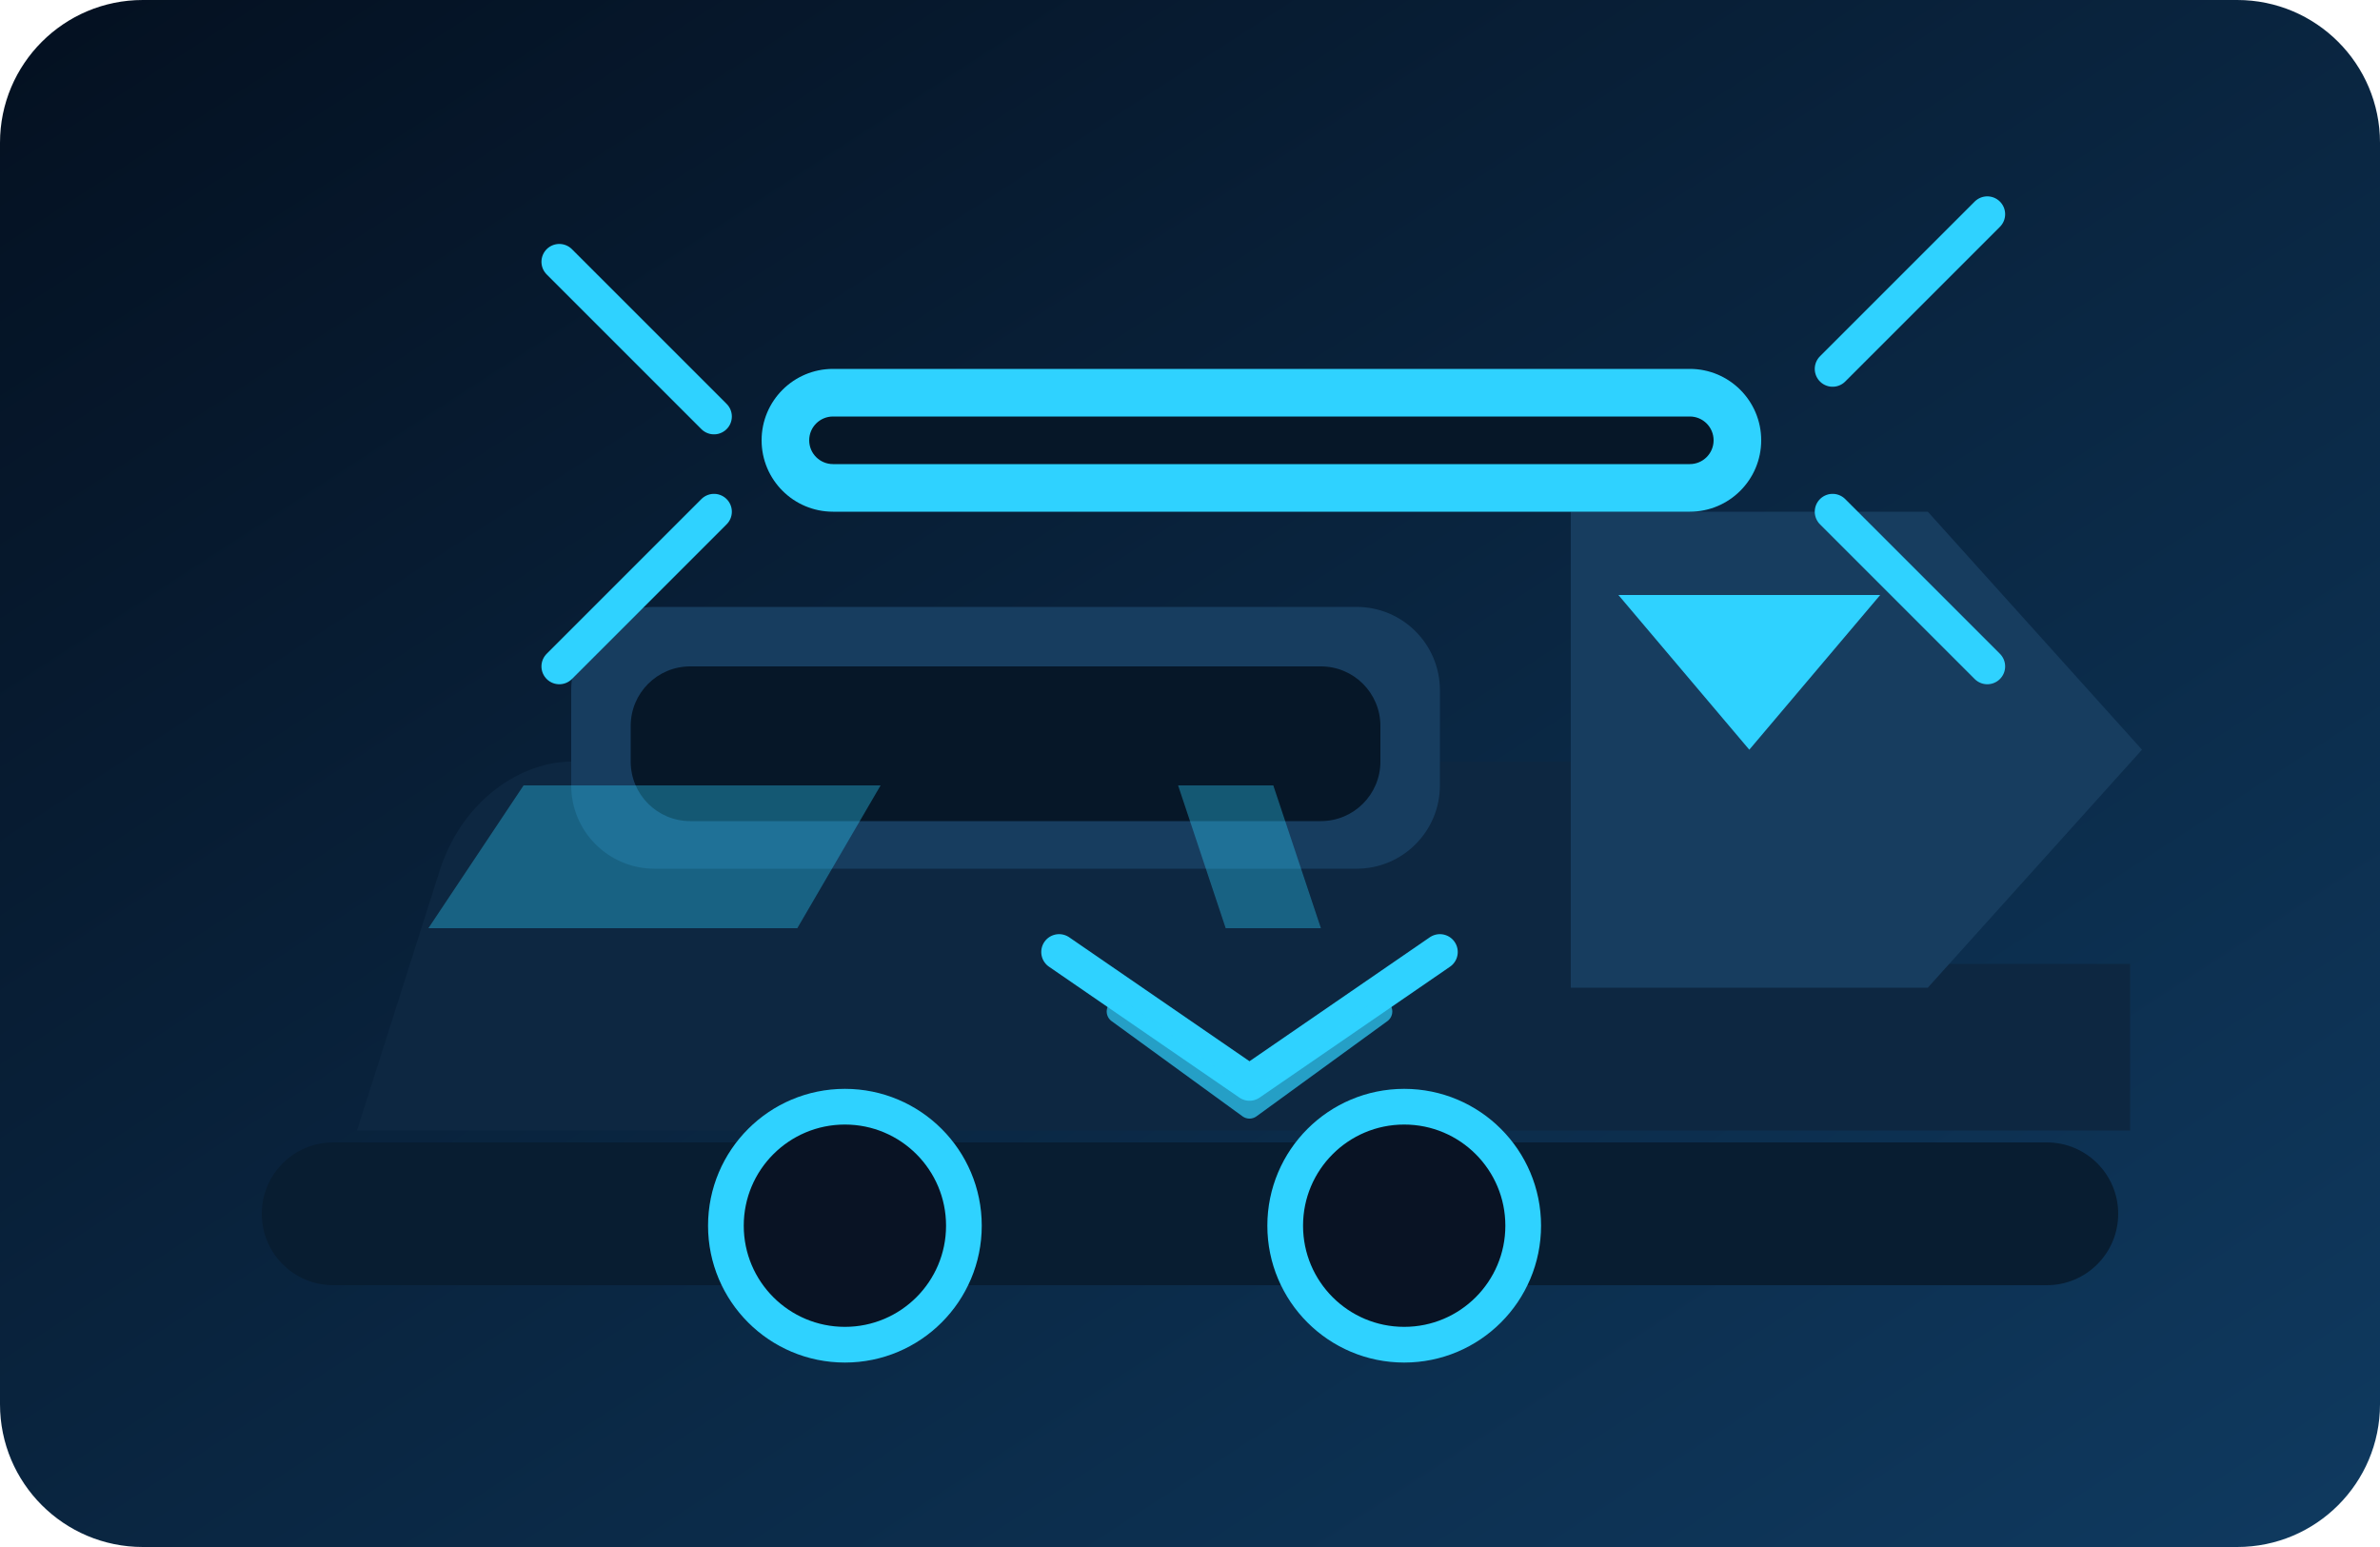
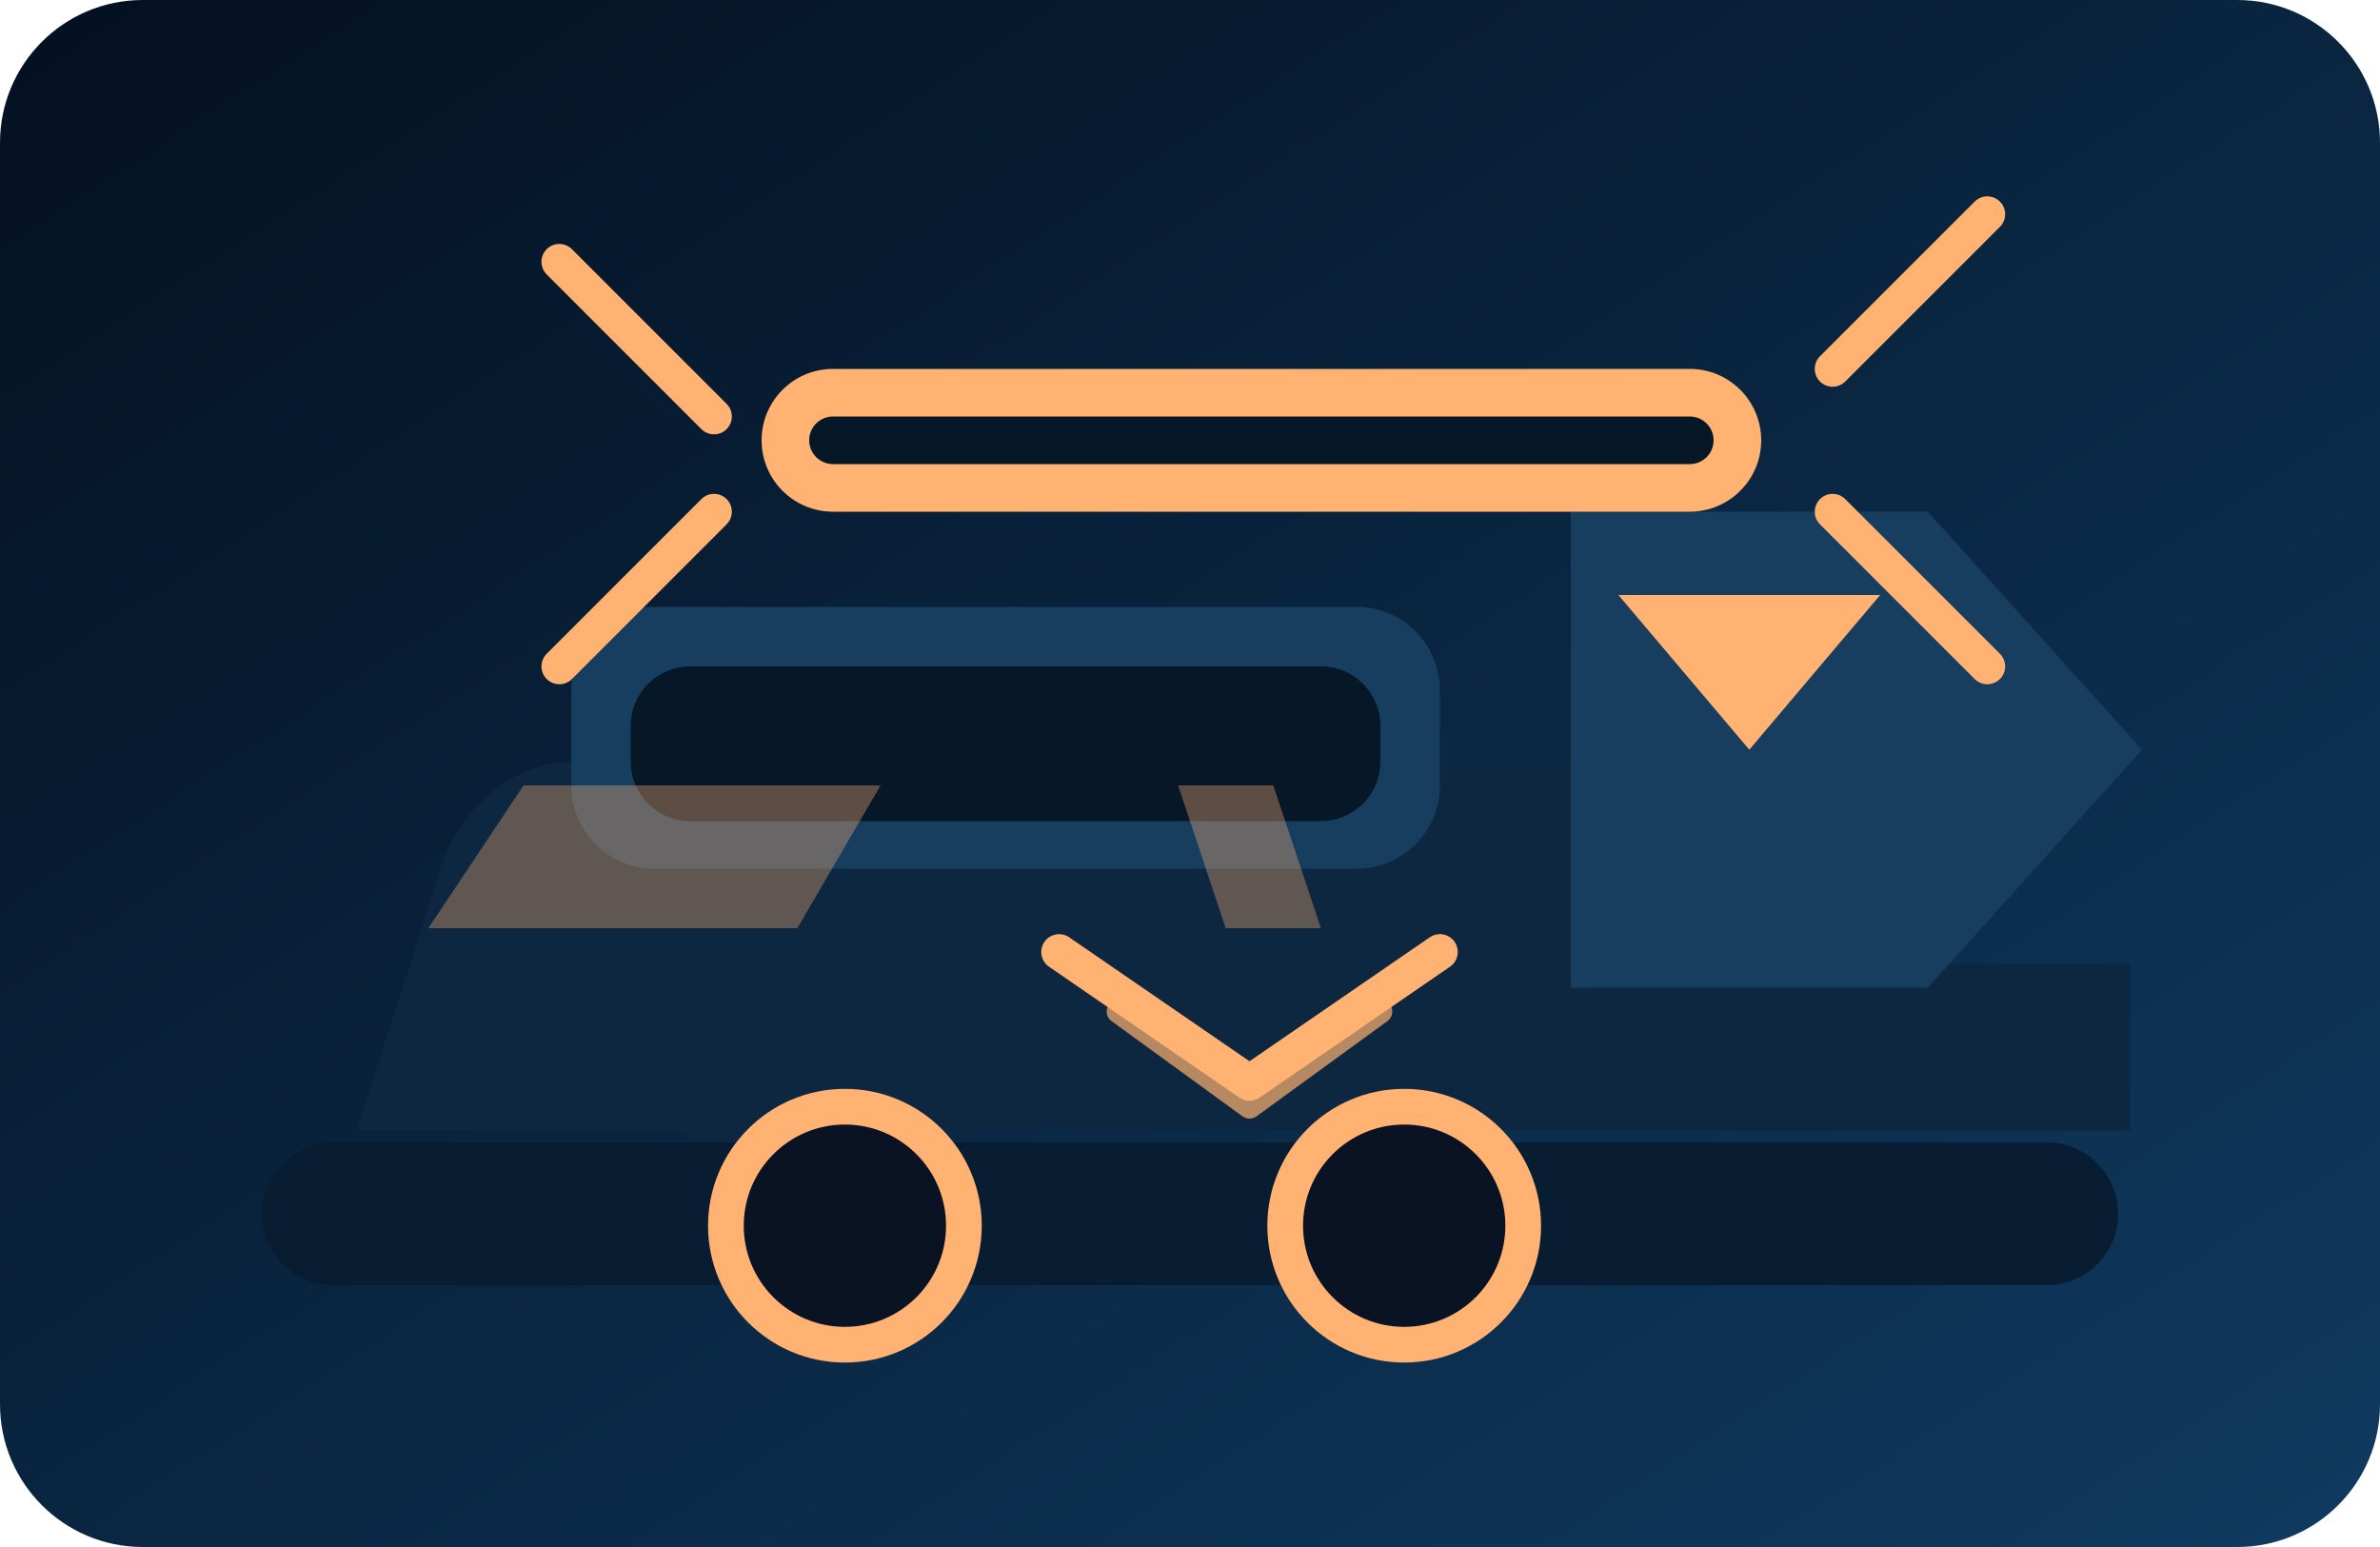
<svg xmlns="http://www.w3.org/2000/svg" viewBox="0 0 400 260" role="img" aria-labelledby="title">
  <defs>
    <linearGradient id="bg11" x1="0%" y1="0%" x2="100%" y2="100%">
      <stop offset="0%" stop-color="#041020" />
      <stop offset="100%" stop-color="#0f3a60" />
    </linearGradient>
  </defs>
  <rect width="400" height="260" rx="24" fill="url(#bg11)" />
  <rect x="44" y="192" width="312" height="24" rx="12" fill="#081d31" />
  <path d="M84 128h184l18 24c4 6 12 10 20 10h52v28H60l14-44c4-12 14-18 22-18z" fill="#0d2741" />
  <rect x="96" y="102" width="146" height="44" rx="14" fill="#173d5f" />
  <rect x="106" y="112" width="126" height="26" rx="10" fill="#061728" />
  <path d="M264 86h60l36 40-36 40h-60z" fill="#173d5f" />
-   <path d="M272 100h44l-22 26z" fill="#2fd2ff" />
-   <path d="M88 132h60l-14 24H72z" fill="#2fd2ff" opacity="0.35" />
-   <path d="M198 132h16l8 24h-16z" fill="#2fd2ff" opacity="0.35" />
-   <circle cx="142" cy="206" r="20" fill="#091324" stroke="#2fd2ff" stroke-width="6" />
-   <circle cx="236" cy="206" r="20" fill="#091324" stroke="#2fd2ff" stroke-width="6" />
-   <rect x="128" y="62" width="168" height="24" rx="12" fill="#2fd2ff" />
+   <path d="M272 100h44l-22 26z" fill="#ffb272" />
+   <path d="M88 132h60l-14 24H72z" fill="#ffb272" opacity="0.35" />
+   <path d="M198 132h16l8 24h-16z" fill="#ffb272" opacity="0.35" />
+   <circle cx="142" cy="206" r="20" fill="#091324" stroke="#ffb272" stroke-width="6" />
+   <circle cx="236" cy="206" r="20" fill="#091324" stroke="#ffb272" stroke-width="6" />
+   <rect x="128" y="62" width="168" height="24" rx="12" fill="#ffb272" />
  <rect x="136" y="70" width="152" height="8" rx="4" fill="#061728" />
-   <path d="M120 70l-26-26" stroke="#2fd2ff" stroke-width="6" stroke-linecap="round" />
-   <path d="M120 86l-26 26" stroke="#2fd2ff" stroke-width="6" stroke-linecap="round" />
-   <path d="M308 62l26-26" stroke="#2fd2ff" stroke-width="6" stroke-linecap="round" />
-   <path d="M308 86l26 26" stroke="#2fd2ff" stroke-width="6" stroke-linecap="round" />
-   <path d="M178 160l32 22 32-22" fill="none" stroke="#2fd2ff" stroke-width="6" stroke-linecap="round" stroke-linejoin="round" />
-   <path d="M188 170l22 16 22-16" fill="none" stroke="#2fd2ff" stroke-width="4" stroke-linecap="round" stroke-linejoin="round" opacity="0.7" />
+   <path d="M120 70l-26-26" stroke="#ffb272" stroke-width="6" stroke-linecap="round" />
+   <path d="M120 86l-26 26" stroke="#ffb272" stroke-width="6" stroke-linecap="round" />
+   <path d="M308 62l26-26" stroke="#ffb272" stroke-width="6" stroke-linecap="round" />
+   <path d="M308 86l26 26" stroke="#ffb272" stroke-width="6" stroke-linecap="round" />
+   <path d="M178 160l32 22 32-22" fill="none" stroke="#ffb272" stroke-width="6" stroke-linecap="round" stroke-linejoin="round" />
+   <path d="M188 170l22 16 22-16" fill="none" stroke="#ffb272" stroke-width="4" stroke-linecap="round" stroke-linejoin="round" opacity="0.7" />
</svg>
